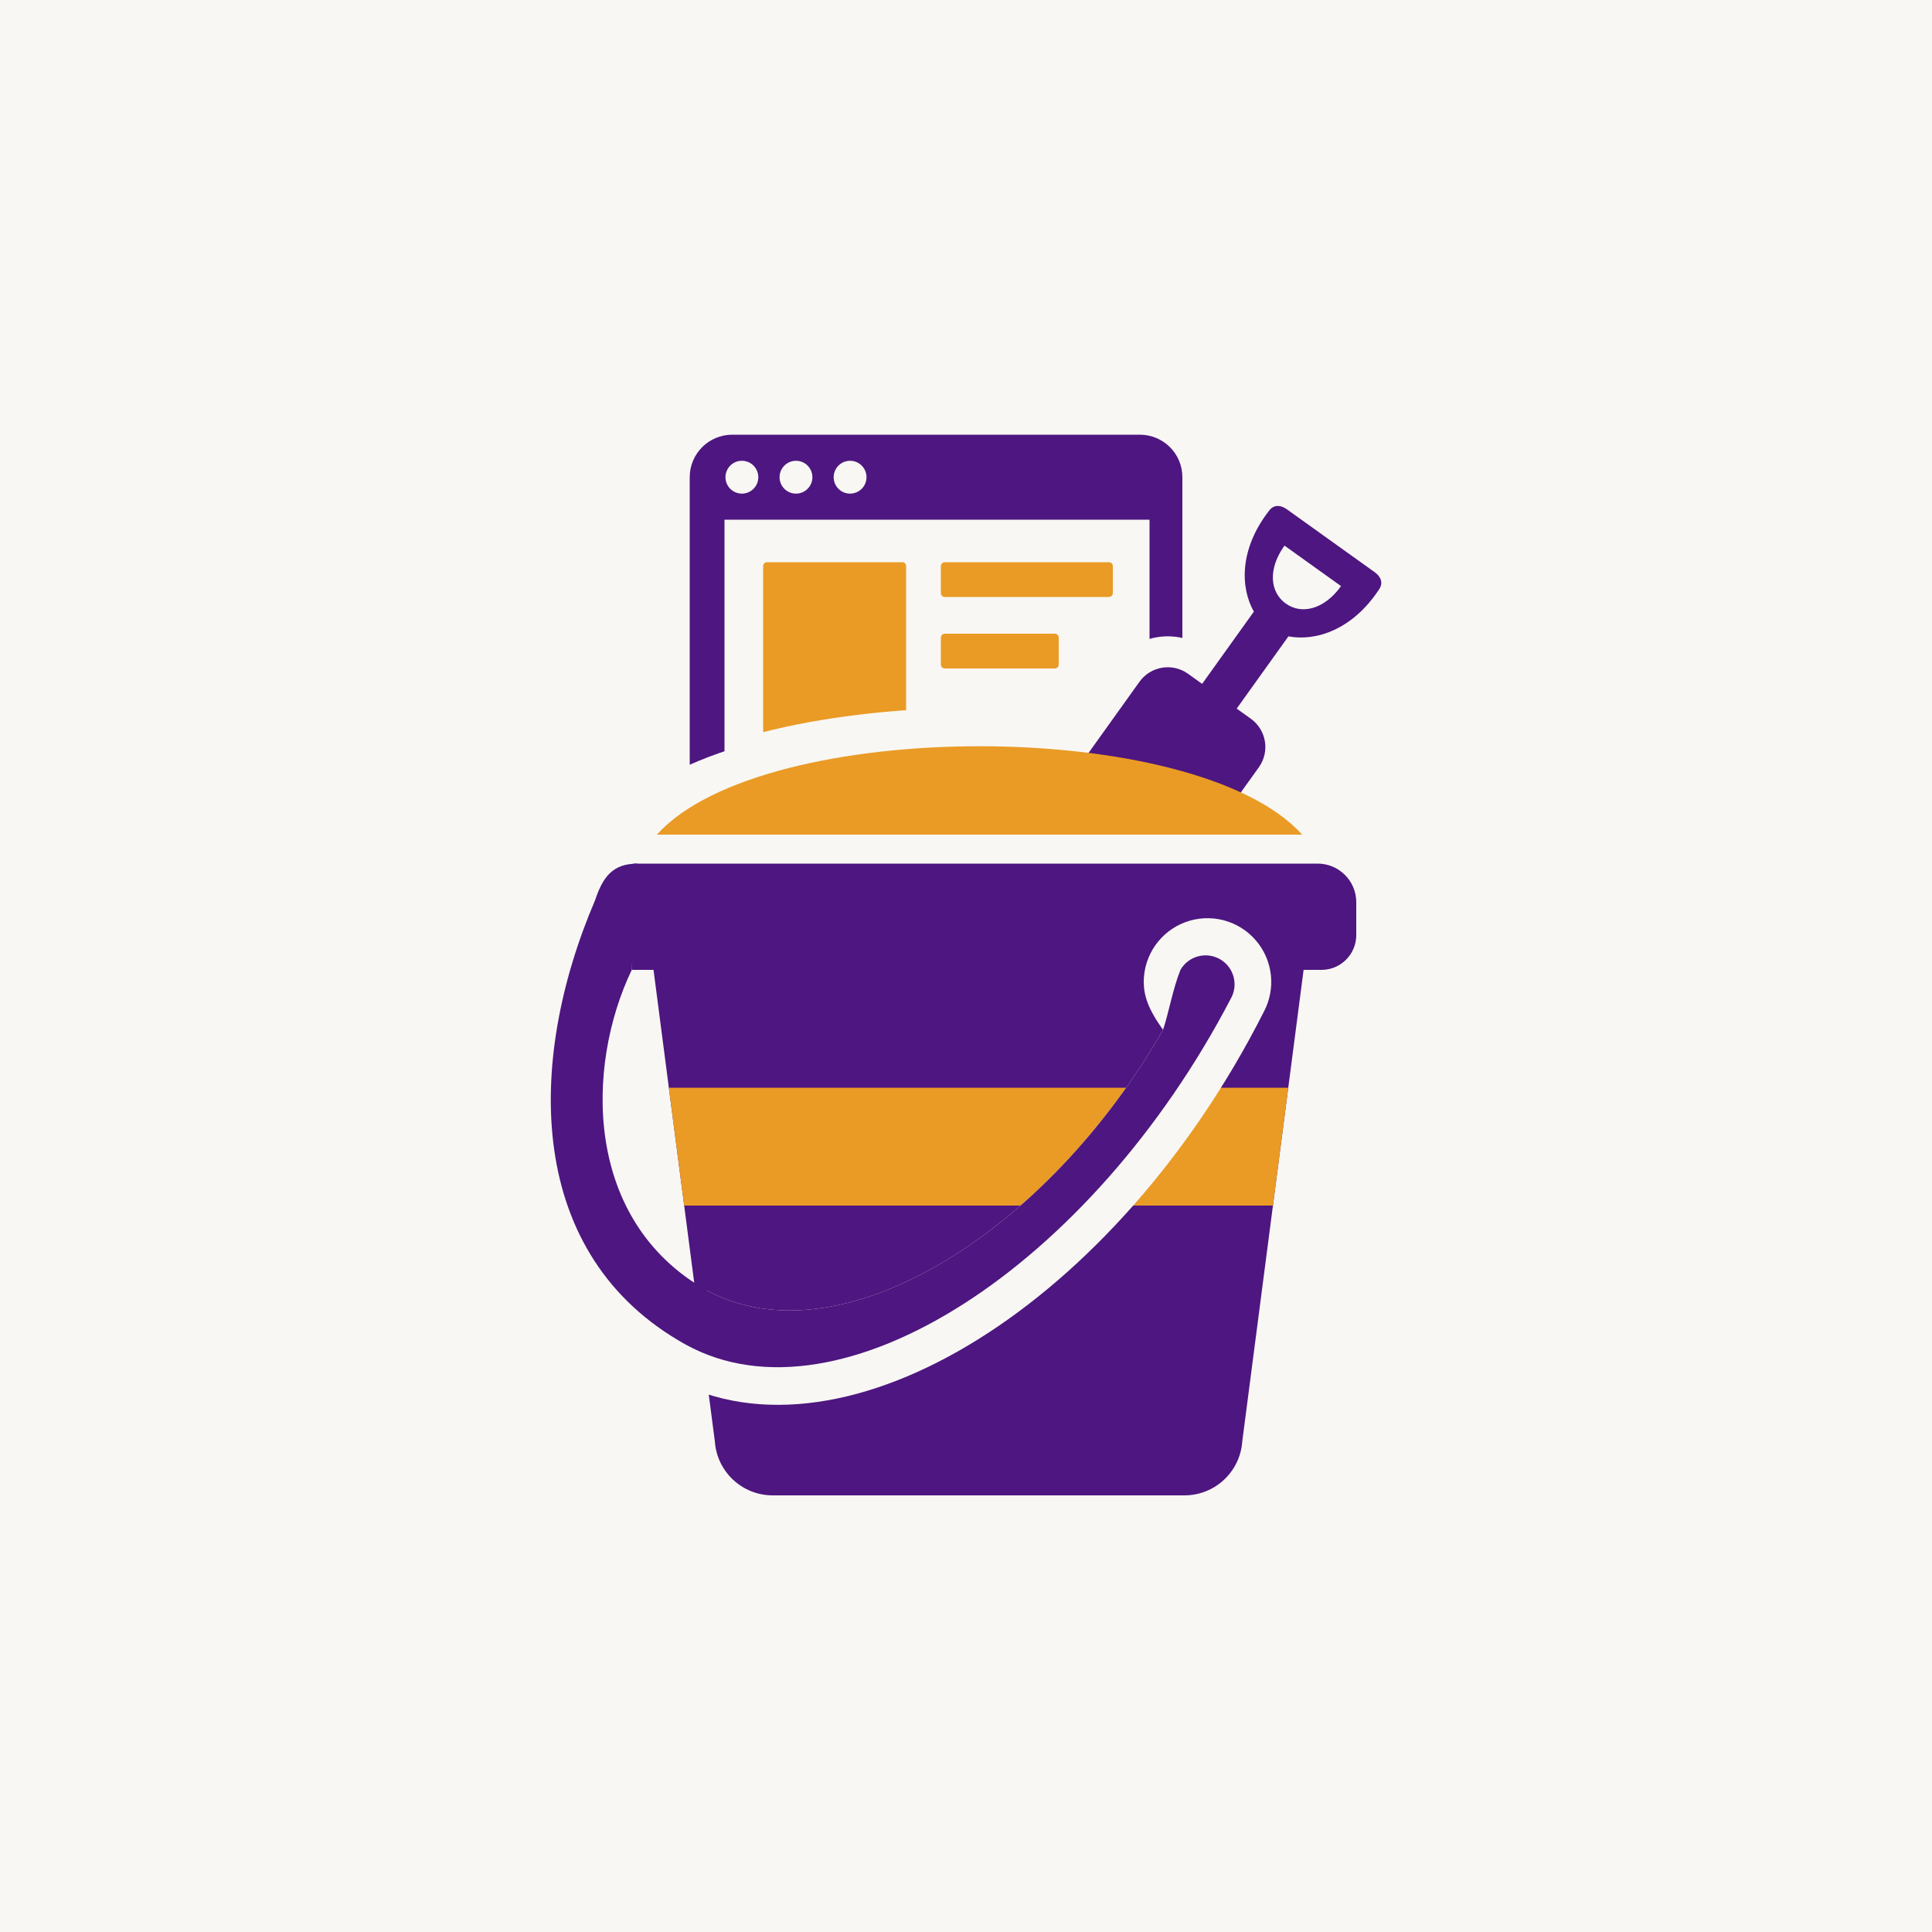
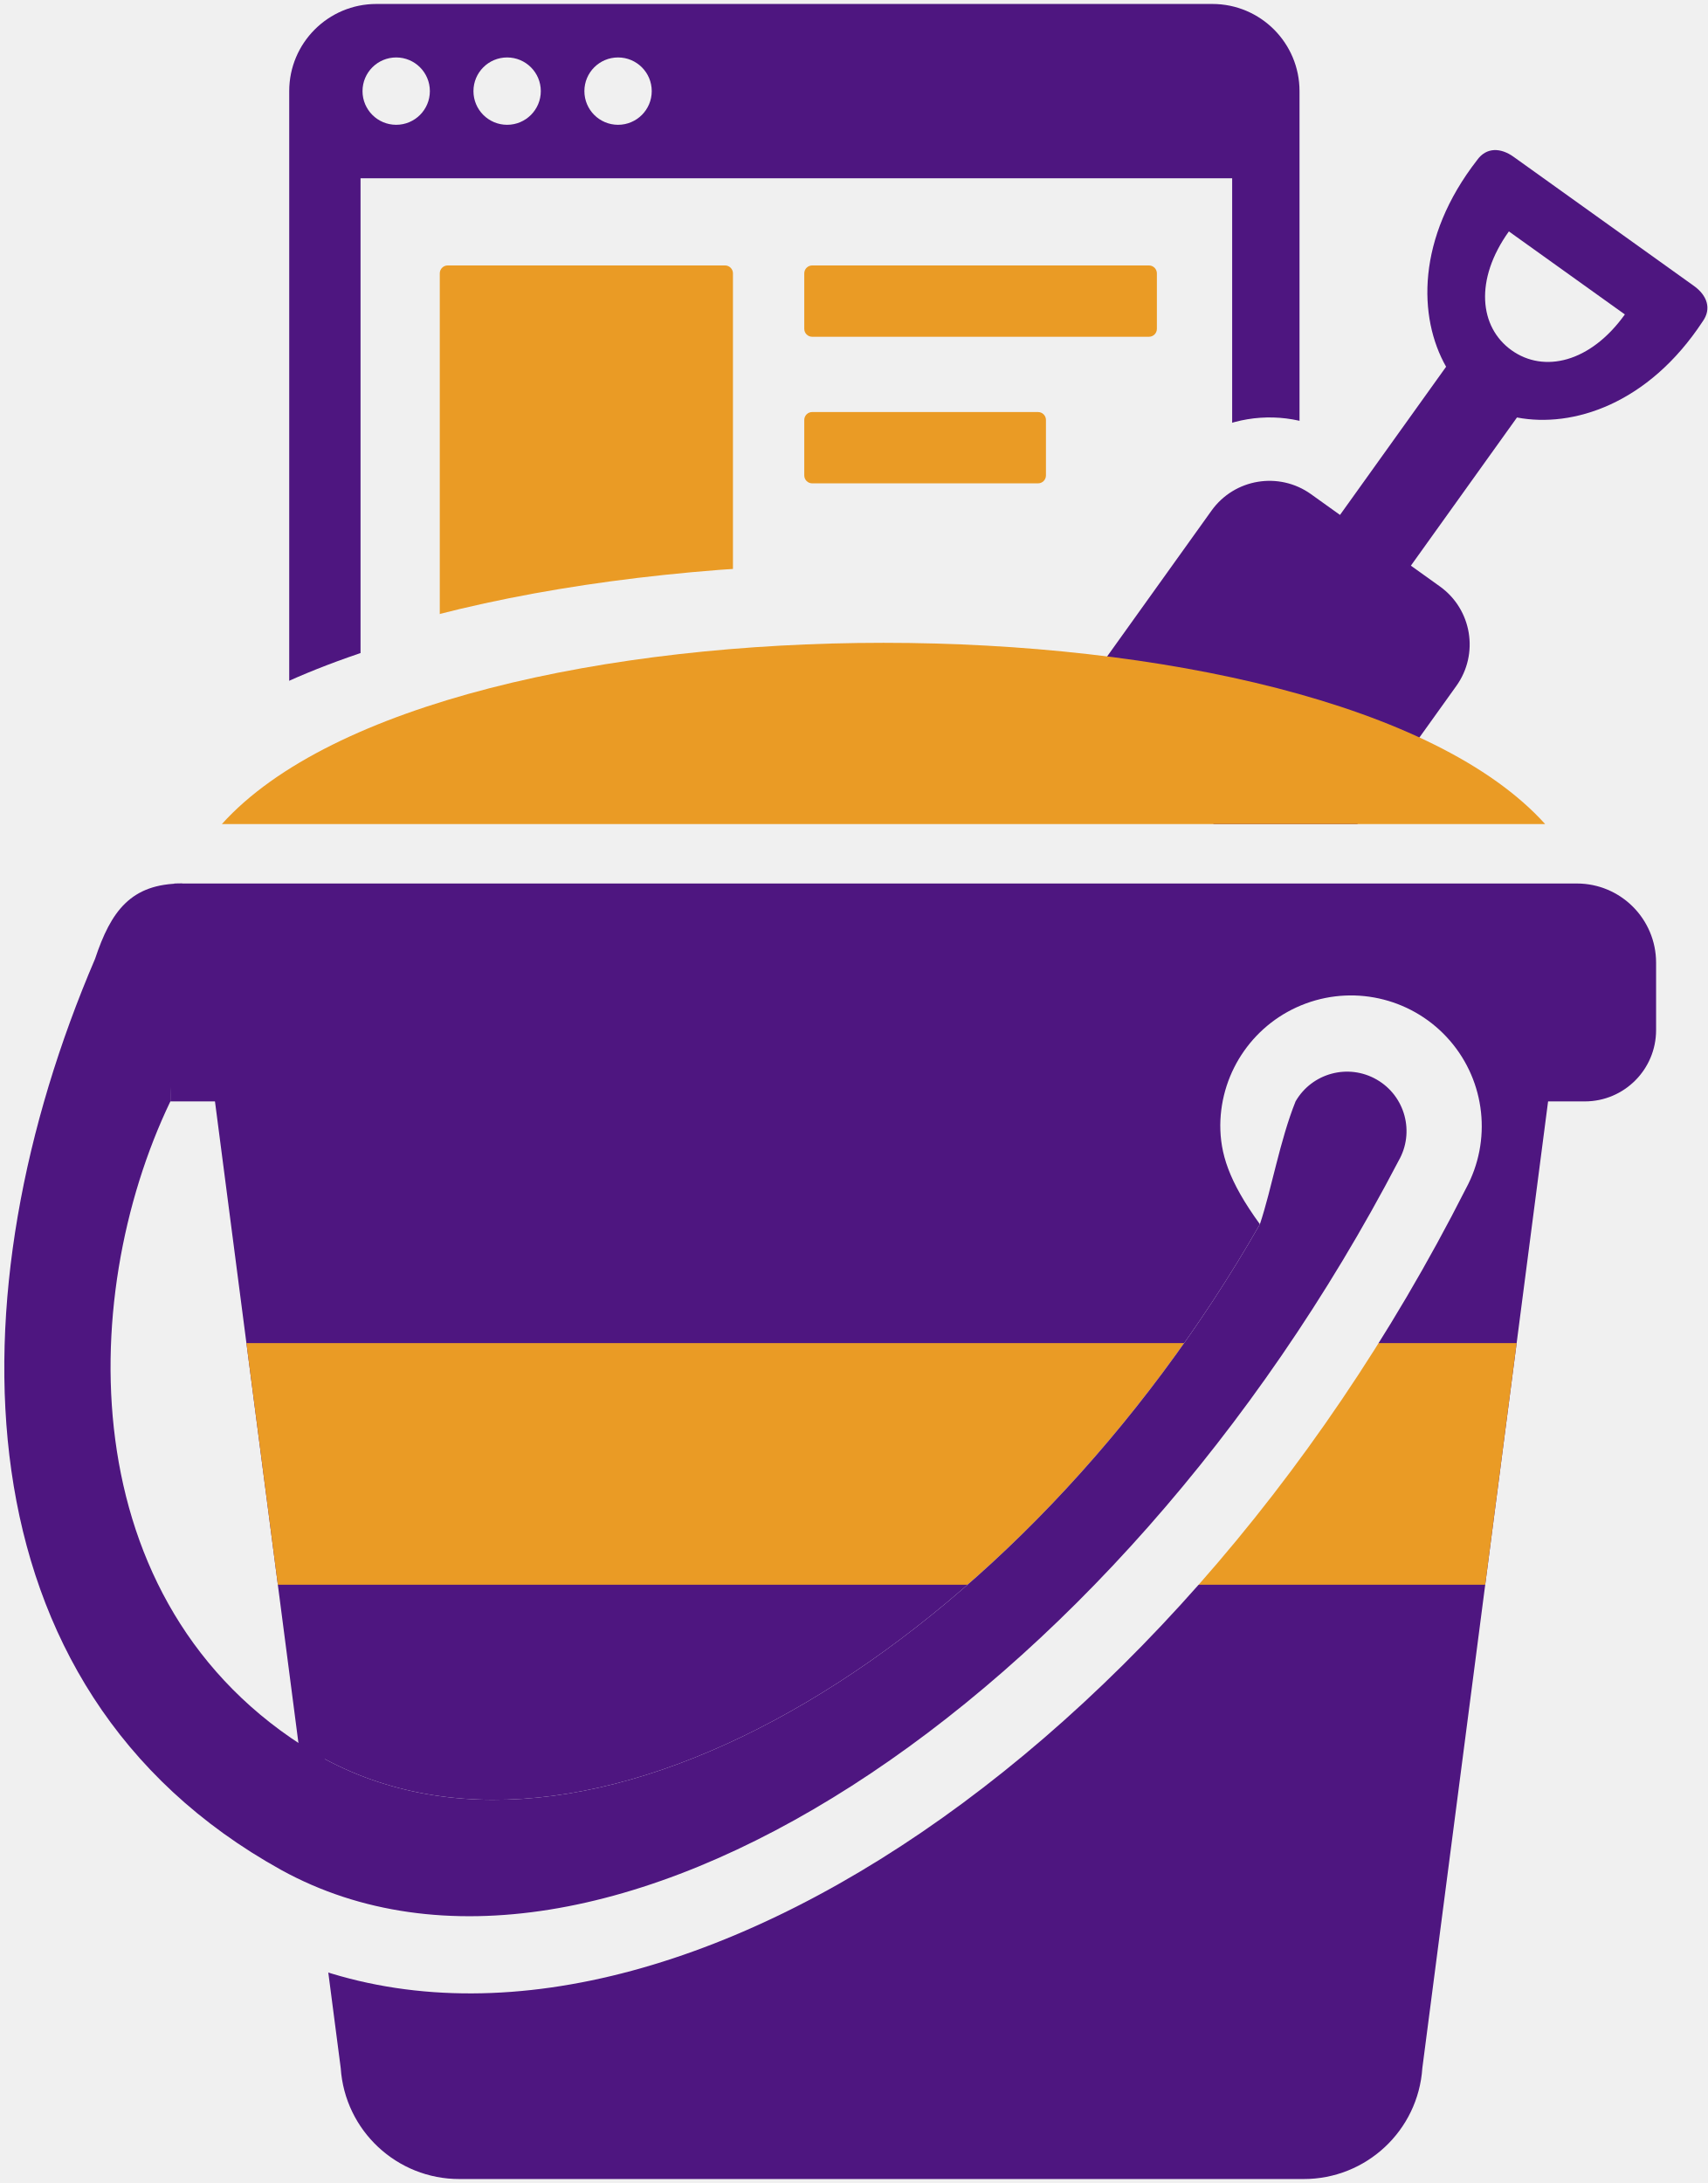
- <svg xmlns="http://www.w3.org/2000/svg" viewBox="0 0 1000 1000" width="100%" height="100%">
+ <svg xmlns="http://www.w3.org/2000/svg" viewBox="284 224 431 551" width="100%" height="100%">
  <defs>
    <style>
-       .bg-canvas { fill: #F8F7F4; }
      .brand-purple { fill: #4E1680; }
      .brand-amber { fill: #EA9B25; }
    </style>
    <clipPath id="bucket-body-clip">
      <path d="M 338 500                 H 675                 L 643 746                 A 30 30 0 0 1 613 774                 H 400                 A 30 30 0 0 1 370 746                 Z" />
    </clipPath>
    <mask id="browser-window-mask">
      <rect width="1000" height="1000" fill="white" />
      <circle cx="384" cy="247" r="8.5" fill="black" />
      <circle cx="412" cy="247" r="8.5" fill="black" />
      <circle cx="440" cy="247" r="8.5" fill="black" />
      <rect x="375" y="269" width="220" height="170" fill="black" />
      <path d="M 325 416 C 390 355, 624 355, 690 416 L 690 460 L 325 460 Z" fill="black" />
      <g transform="translate(630, 362) rotate(35.6)">
        <rect x="-54" y="-18" width="108" height="100" rx="34" fill="black" />
      </g>
    </mask>
    <mask id="browser-content-mask">
      <rect width="1000" height="1000" fill="white" />
      <path d="M 325 412 C 390 351, 624 351, 690 412 L 690 460 L 325 460 Z" fill="black" />
    </mask>
    <mask id="shovel-mask">
      <rect width="1000" height="1000" fill="white" />
      <g transform="translate(630, 362) rotate(35.6)">
        <path d="M -18 -85                   H 18                   C 18 -70, 10 -61, 0 -61                   C -10 -61, -18 -70, -18 -85 Z" fill="black" />
      </g>
      <rect x="500" y="432" width="300" height="200" fill="black" />
    </mask>
    <mask id="bucket-channel-mask">
      <rect width="1000" height="1000" fill="white" />
      <path d="M 602 533                 C 594 522, 592 515, 592 508                 A 33 33 0 1 1 654 524                 C 578 674, 438 762, 348 714                 L 366 668                 C 435 705, 542 638, 602 533 Z" fill="black" />
    </mask>
  </defs>
-   <rect class="bg-canvas" width="1000" height="1000" />
  <g id="browser-window">
    <rect class="brand-purple" x="357" y="225" width="255" height="210" rx="22" mask="url(#browser-window-mask)" />
    <g class="brand-amber" mask="url(#browser-content-mask)">
      <rect x="395" y="291" width="74" height="110" rx="2" />
      <rect x="487" y="291" width="89" height="18" rx="2" />
      <rect x="487" y="328" width="61" height="18" rx="2" />
    </g>
  </g>
  <g id="sand-shovel" mask="url(#shovel-mask)">
    <g class="brand-purple" transform="translate(630, 362) rotate(35.6)">
      <path d="M -35 -95                 C -36 -70, -24 -54, -11 -48                 L -11 10                 L 11 10                 L 11 -48                 C 24 -54, 36 -70, 35 -95                 C 35 -99, 32 -101, 28 -101                 L -28 -101                 C -32 -101, -35 -99, -35 -95 Z" />
      <rect x="-38" y="-2" width="76" height="82" rx="18" />
    </g>
  </g>
  <path id="sand-mound" class="brand-amber" d="M 340 432             C 395 371, 619 371, 674 432             Z" />
  <g id="bucket-body" mask="url(#bucket-channel-mask)">
    <path class="brand-purple" d="M 338 500               H 675               L 643 746               A 30 30 0 0 1 613 774               H 400               A 30 30 0 0 1 370 746               Z" />
    <rect class="brand-amber" x="330" y="563" width="360" height="61" clip-path="url(#bucket-body-clip)" />
    <path class="brand-purple" d="M 328 447               H 682               A 20 20 0 0 1 702 467               V 484               A 18 18 0 0 1 684 502               H 327               Z" />
  </g>
  <path id="bucket-handle" class="brand-purple" d="M 330 447             C 317 447, 312 454, 308 466             C 272 550, 272 650, 355 696             C 435 740, 565 655, 637 517             A 15 15 0 1 0 611 502             C 607 512, 605 524, 602 533             C 542 638, 435 705, 366 668             C 302 632, 303 552, 327 502             Z" />
</svg>
